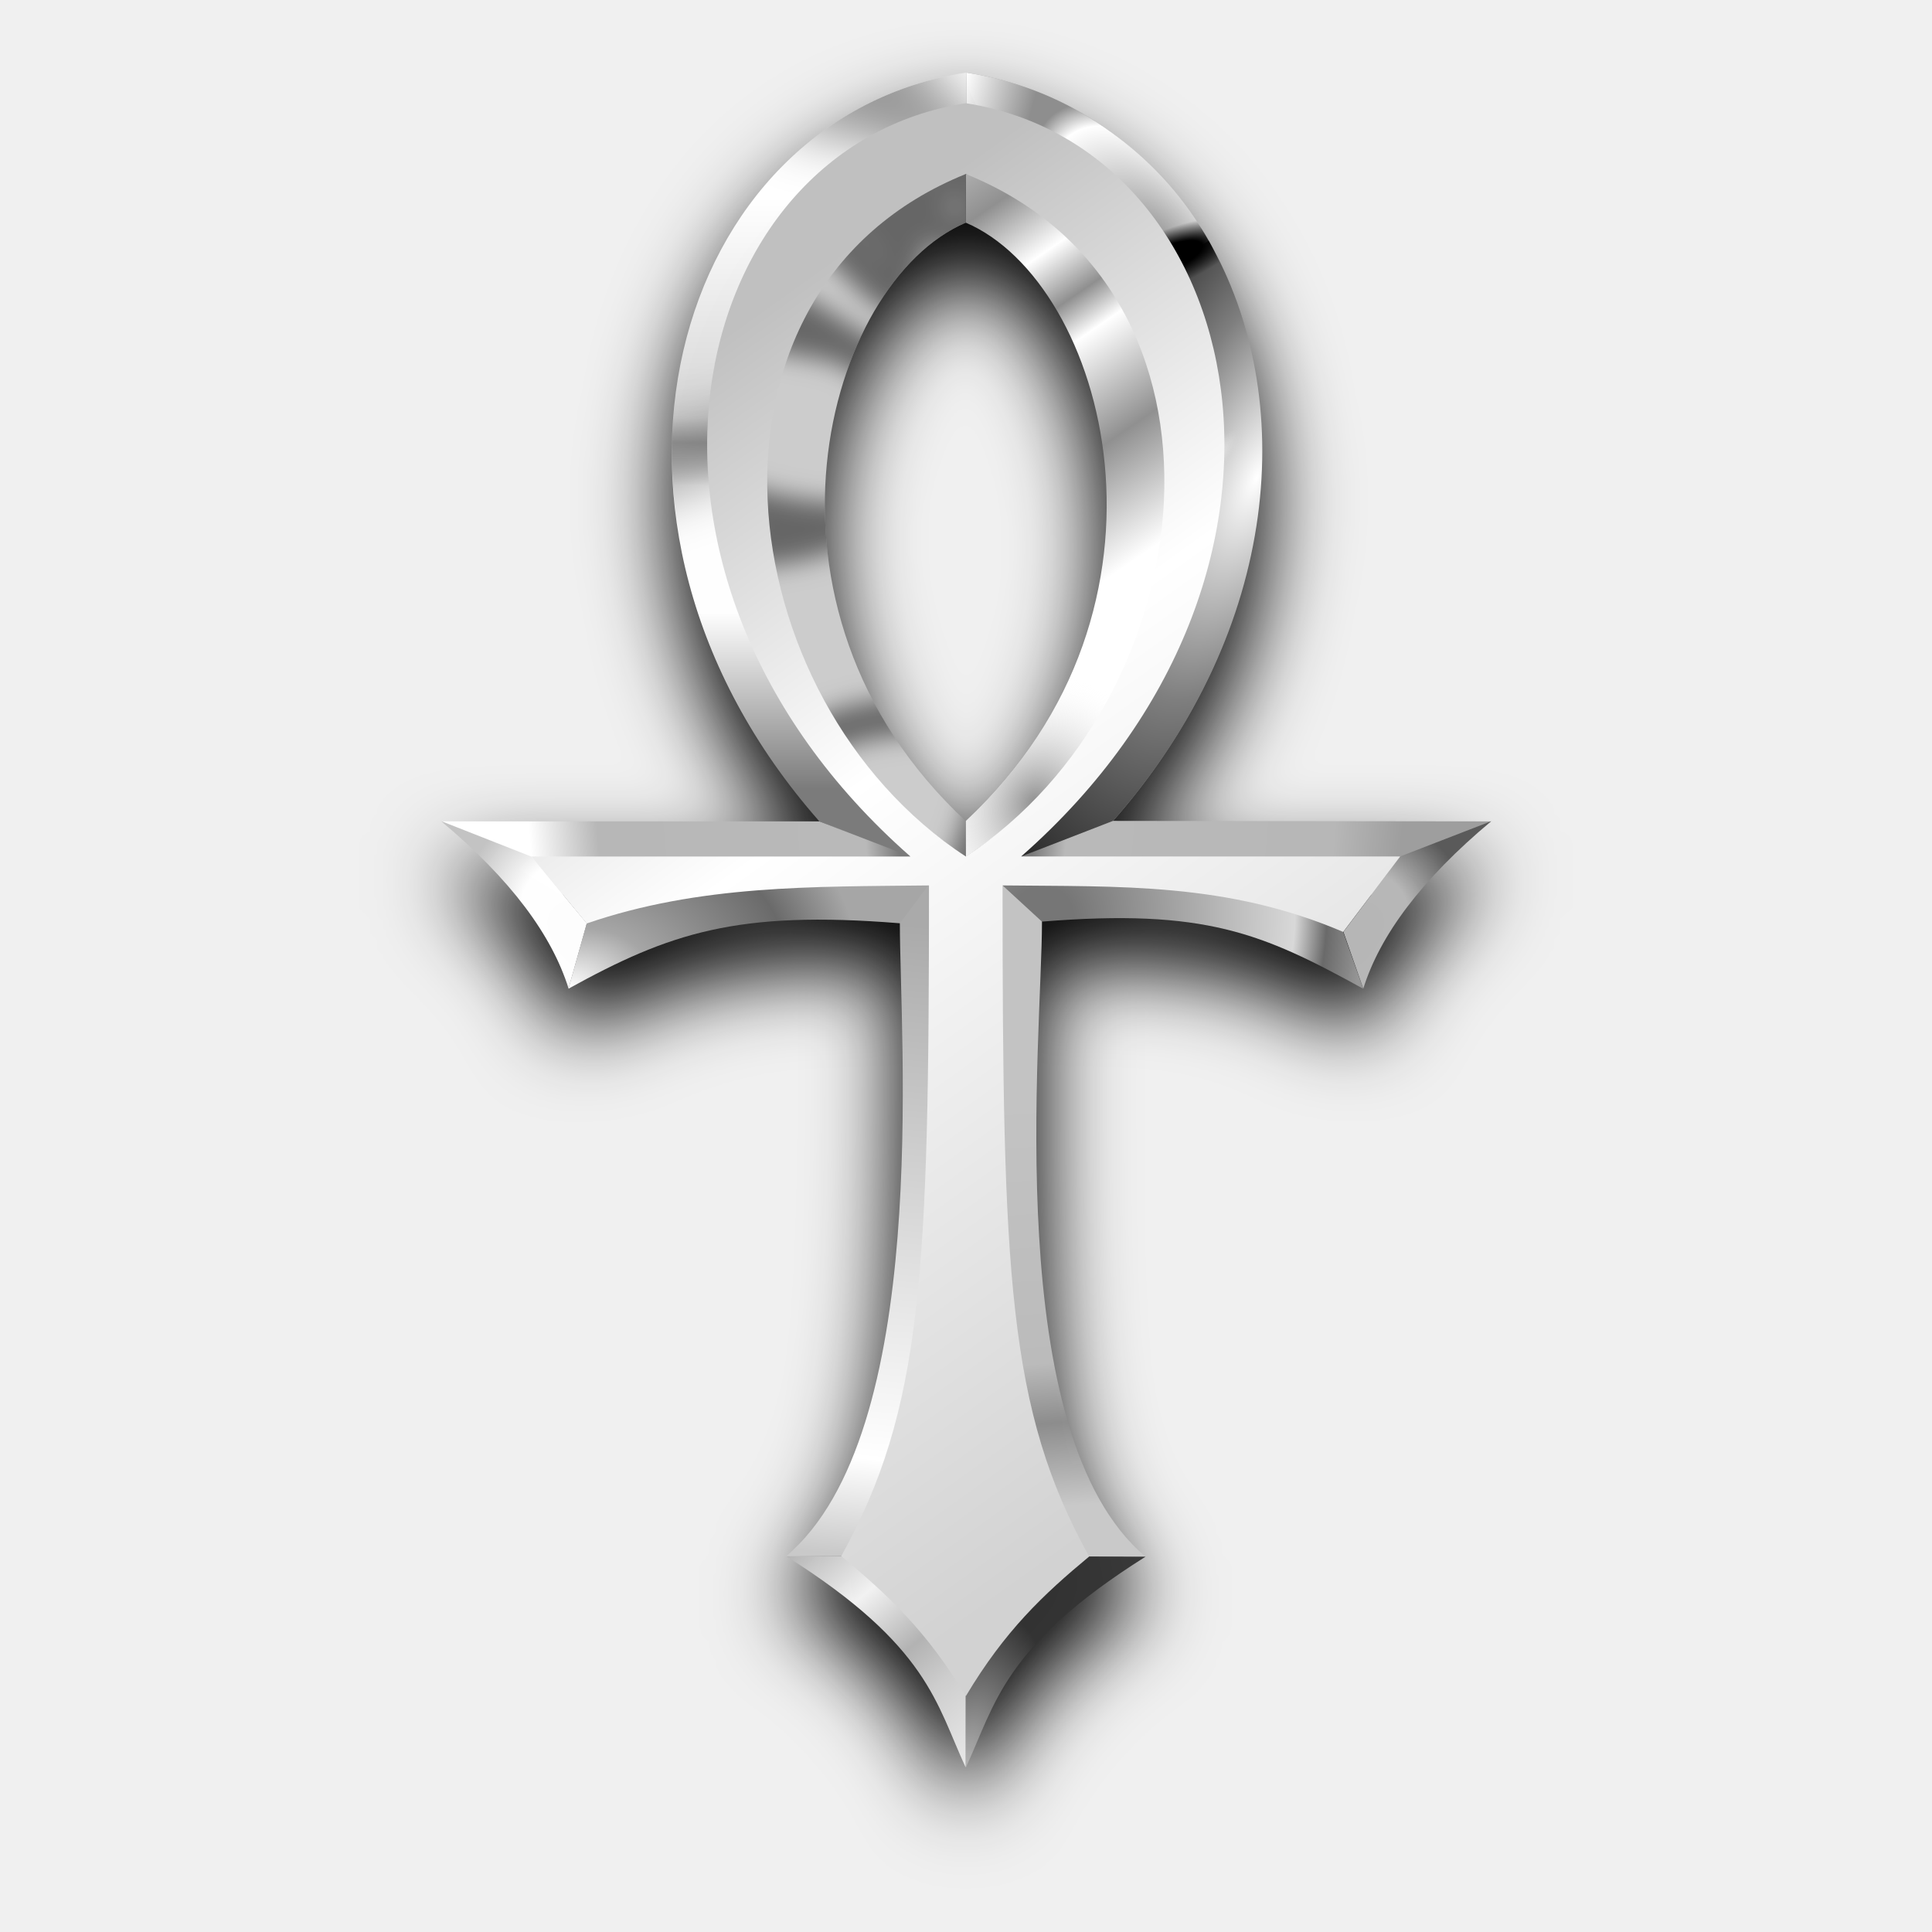
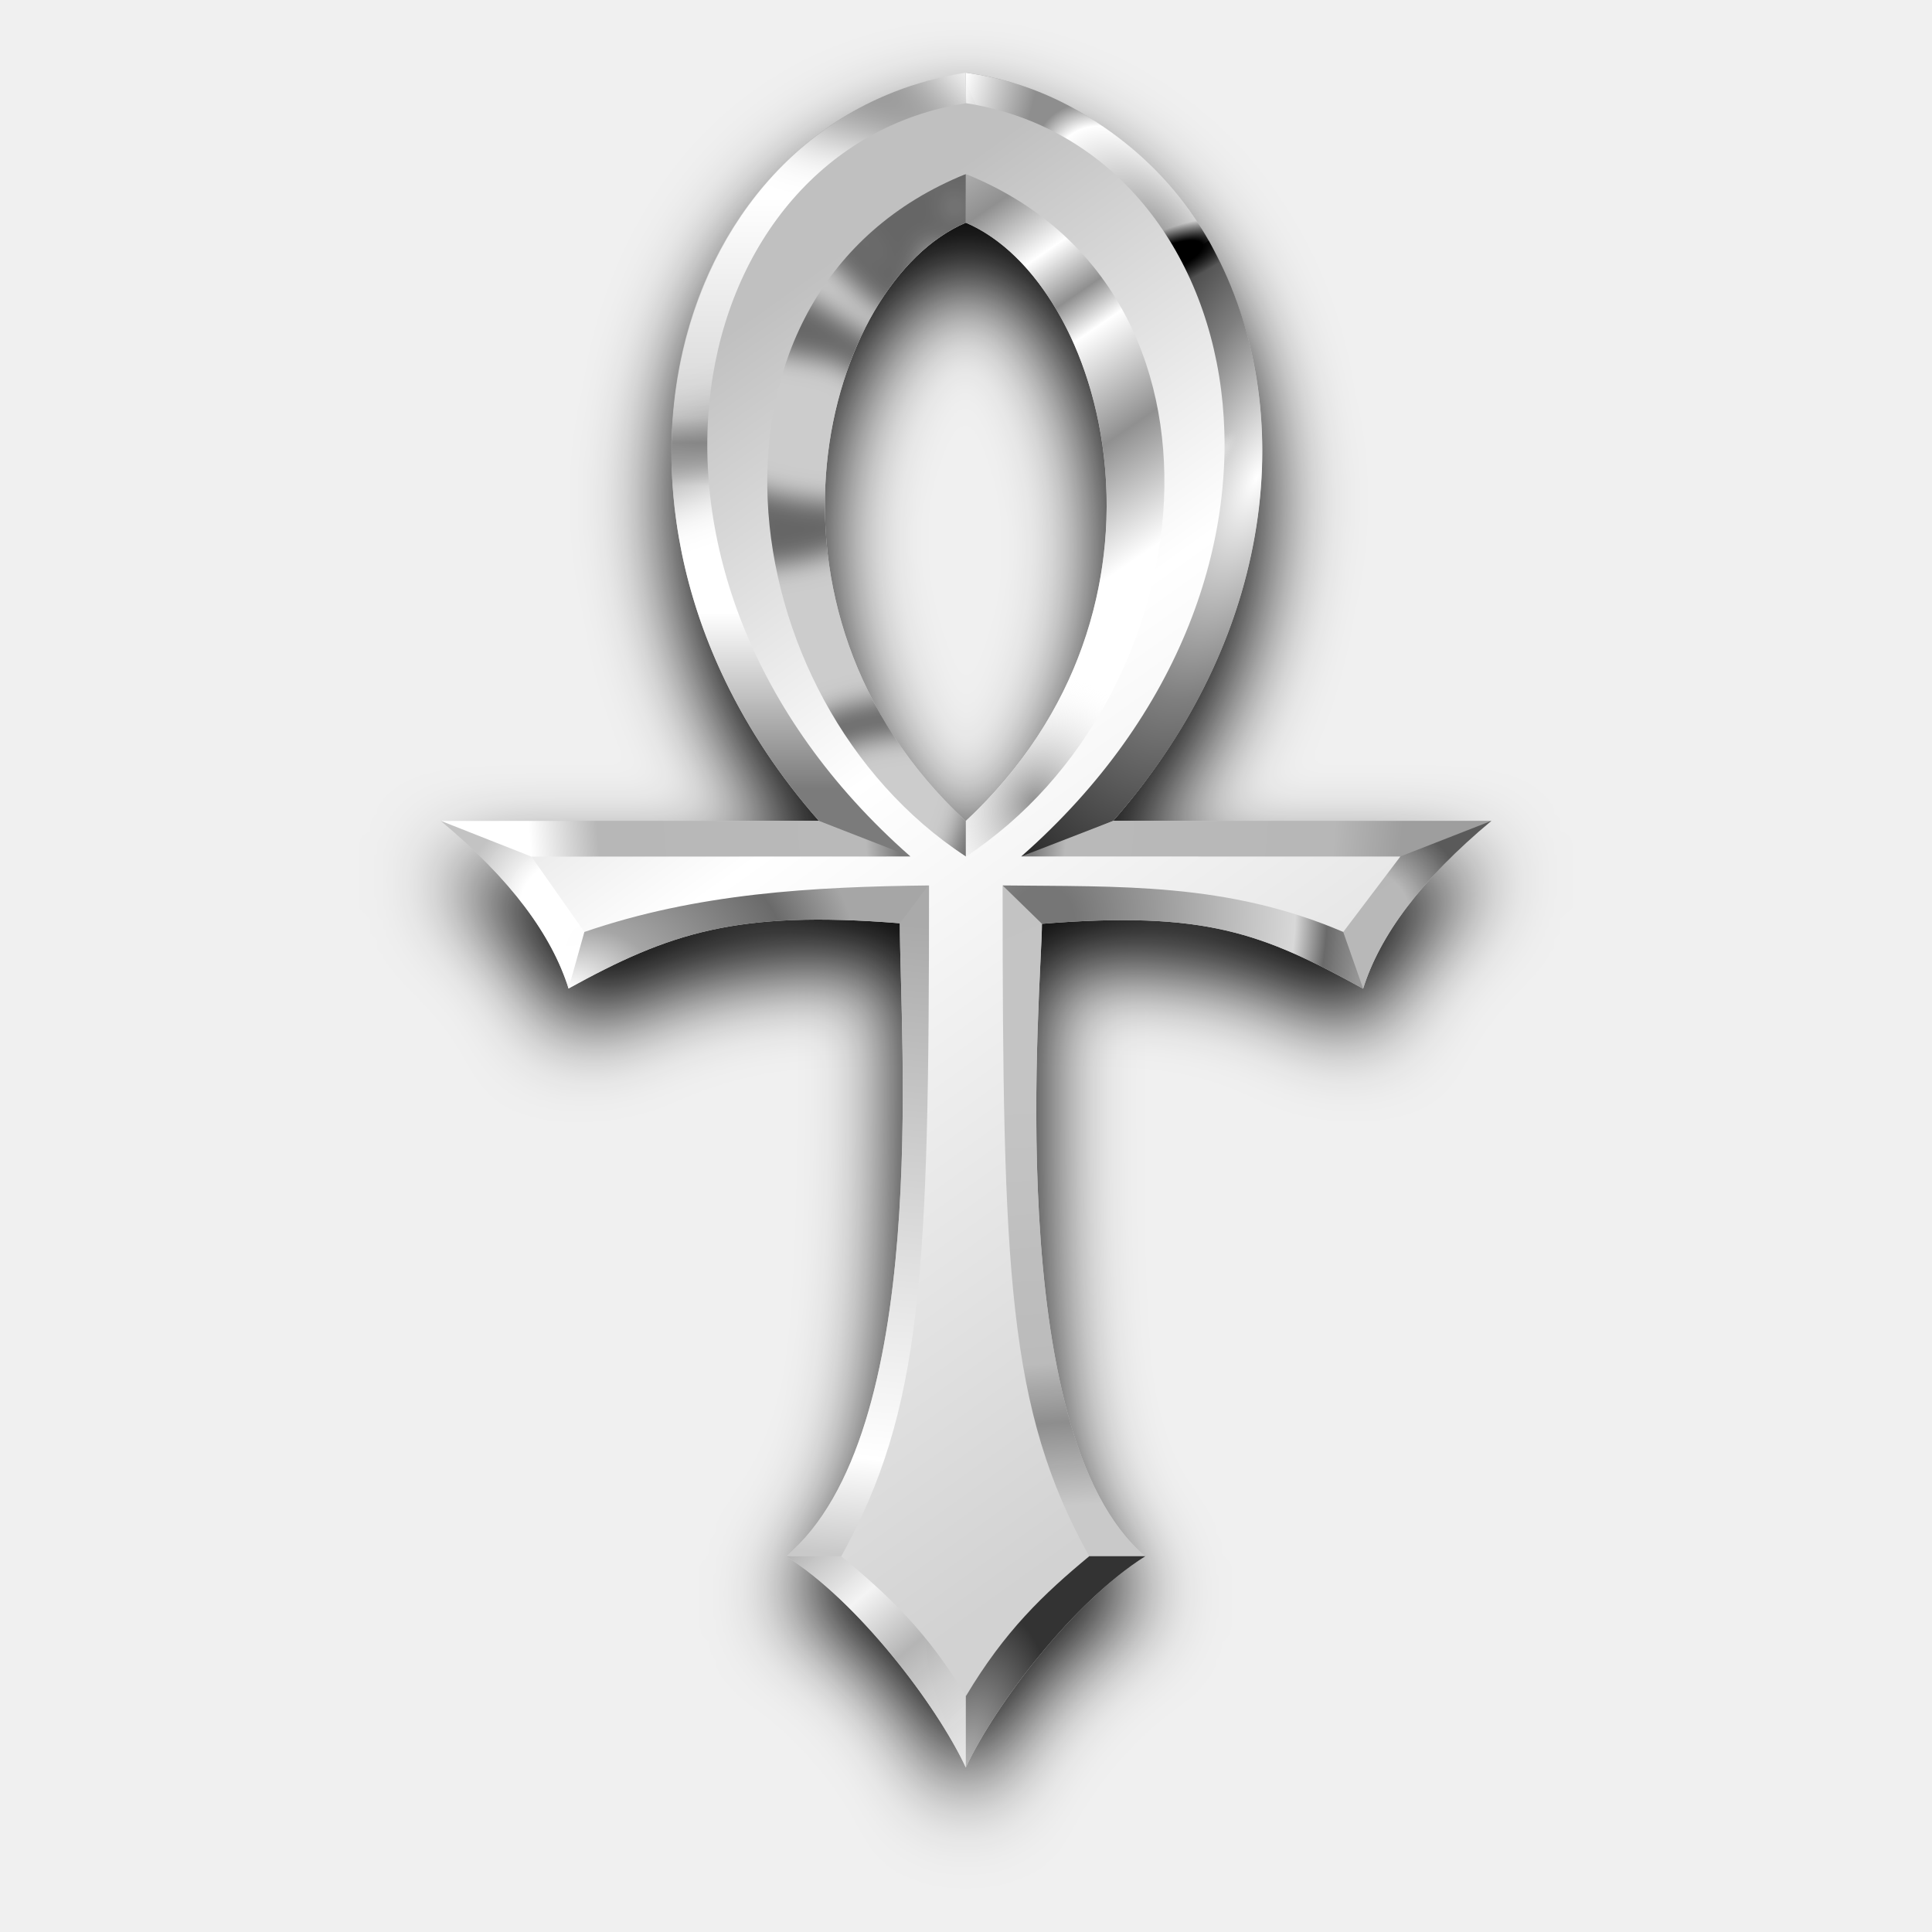
- <svg xmlns="http://www.w3.org/2000/svg" version="1.1" viewBox="0 0 200 200" width="512px" height="512px" xml:space="preserve">
+ <svg xmlns="http://www.w3.org/2000/svg" width="512px" height="512px" version="1.1" viewBox="0 0 200 200" xml:space="preserve">
  <defs>
    <filter id="c" x="-.098" y="-.061" width="1.196" height="1.121" color-interpolation-filters="sRGB">
      <feGaussianBlur stdDeviation="4.439" />
    </filter>
-     <linearGradient id="d" x1="142.88" x2="167.7" y1="6.085" y2="42.341" gradientTransform="translate(-38.928,18.353)" gradientUnits="userSpaceOnUse">
+     <linearGradient id="d" x1="142.88" x2="167.7" y1="6.085" y2="42.341" gradientTransform="matrix(.97467 0 0 .97467 -39.28 12.081)" gradientUnits="userSpaceOnUse">
      <stop stop-color="#adadad" offset="0" />
      <stop stop-color="#909090" offset=".1" />
      <stop stop-color="#fff" offset=".264" />
      <stop stop-color="#8f8f8f" offset=".391" />
      <stop stop-color="#fff" offset=".484" />
      <stop stop-color="#909090" offset=".729" />
      <stop stop-color="#fff" offset="1" />
    </linearGradient>
-     <radialGradient id="e" cx="173.11" cy="50.61" r="12.412" gradientTransform="matrix(.80597 .46062 -.567 .99211 .444 -38.718)" gradientUnits="userSpaceOnUse">
+     <radialGradient id="e" cx="173.11" cy="50.61" r="12.412" gradientTransform="matrix(.78555 .44895 -.55264 .96698 -.90525 -43.544)" gradientUnits="userSpaceOnUse">
      <stop stop-color="#8e8e8e" offset="0" />
      <stop stop-color="#fff" stop-opacity="0" offset="1" />
    </radialGradient>
-     <linearGradient id="f" x1="72.735" x2="72.735" y1="13.672" y2="89.743" gradientUnits="userSpaceOnUse">
+     <linearGradient id="f" x1="72.735" x2="72.735" y1="13.672" y2="89.743" gradientTransform="matrix(.97467 0 0 .97467 -1.3408 -5.8066)" gradientUnits="userSpaceOnUse">
      <stop stop-color="#fff" stop-opacity=".996" offset=".175" />
      <stop stop-color="#d5d5d5" stop-opacity=".996" offset=".482" />
      <stop stop-color="#afafaf" stop-opacity=".996" offset=".517" />
      <stop stop-color="#fff" stop-opacity=".996" offset=".577" />
      <stop stop-color="#fff" stop-opacity=".996" offset=".754" />
      <stop stop-color="#7b7b7b" offset="1" />
    </linearGradient>
-     <radialGradient id="g" cx="161.68" cy="28.904" r="9.928" gradientTransform="matrix(.8067 -.59096 1.0877 1.4848 12.706 78.531)" gradientUnits="userSpaceOnUse">
+     <radialGradient id="g" cx="161.68" cy="28.904" r="9.928" gradientTransform="matrix(.78627 -.57599 1.0601 1.4472 -38.055 77.395)" gradientUnits="userSpaceOnUse">
      <stop stop-color="#838383" offset="0" />
      <stop stop-color="#fff" offset=".844" />
      <stop stop-color="#fff" stop-opacity="0" offset="1" />
    </radialGradient>
-     <radialGradient id="h" cx="185.36" cy="56.123" r="14.238" gradientTransform="matrix(1.6566 .74581 -1.7447 3.8753 -23.908 -305.86)" gradientUnits="userSpaceOnUse">
+     <radialGradient id="h" cx="185.36" cy="56.123" r="14.238" gradientTransform="matrix(1.6146 .72692 -1.7005 3.7771 -73.741 -297.26)" gradientUnits="userSpaceOnUse">
      <stop stop-color="#fff" offset="0" />
      <stop stop-color="#7f7f7f" offset=".417" />
      <stop offset="1" />
    </radialGradient>
    <radialGradient id="i" cx="182.55" cy="56.494" r="14.238" gradientTransform="matrix(.2594 -.26586 .07053 .06881 128.19 93.441)" gradientUnits="userSpaceOnUse">
      <stop stop-color="#fff" offset=".198" />
      <stop stop-color="#d9d9d9" stop-opacity="0" offset="1" />
    </radialGradient>
    <filter id="j" x="-.015" y="-.006" width="1.029" height="1.013" color-interpolation-filters="sRGB">
      <feGaussianBlur stdDeviation=".175" />
    </filter>
-     <radialGradient id="k" cx="175.44" cy="27.123" r="6.822" gradientTransform="matrix(1.3203 -.54872 .16813 .40454 -60.861 112.07)" gradientUnits="userSpaceOnUse">
+     <radialGradient id="k" cx="175.44" cy="27.123" r="6.822" gradientTransform="matrix(1.2869 -.53482 .16387 .39429 -109.76 110.08)" gradientUnits="userSpaceOnUse">
      <stop offset=".454" />
      <stop stop-opacity="0" offset="1" />
    </radialGradient>
-     <radialGradient id="l" cx="112.24" cy="141.59" r="3.704" gradientTransform="matrix(-.39121 -1.8463 -2.6784 .56755 520.41 276.67)" gradientUnits="userSpaceOnUse">
+     <radialGradient id="l" cx="112.24" cy="141.59" r="3.704" gradientTransform="matrix(-2.1721 -10.251 -14.871 3.1512 2408.3 806.65)" gradientUnits="userSpaceOnUse">
      <stop stop-color="#fff" offset="0" />
      <stop stop-color="#a6a6a6" offset=".156" />
      <stop stop-color="#6a6a6a" offset=".406" />
      <stop stop-color="#a6a6a6" offset=".534" />
    </radialGradient>
-     <linearGradient id="m" x1="105.16" x2="112.77" y1="146.7" y2="147.36" gradientTransform="matrix(-5.6965,0,0,5.6965,700.2,-742.48)" gradientUnits="userSpaceOnUse">
+     <linearGradient id="m" x1="105.16" x2="112.77" y1="146.7" y2="147.36" gradientTransform="matrix(-5.5522 0 0 5.5522 681.13 -729.48)" gradientUnits="userSpaceOnUse">
      <stop stop-color="#7a7a7a" offset=".105" />
      <stop stop-color="#b9b9b9" offset=".184" />
      <stop stop-color="#b7b7b7" offset=".834" />
      <stop stop-color="#fff" offset="1" />
    </linearGradient>
-     <linearGradient id="n" x1="105.16" x2="112.77" y1="146.7" y2="147.36" gradientTransform="matrix(5.6965,0,0,5.6965,-492.3,-742.48)" gradientUnits="userSpaceOnUse">
+     <linearGradient id="n" x1="105.16" x2="112.77" y1="146.7" y2="147.36" gradientTransform="matrix(5.5522 0 0 5.5522 -481.17 -729.48)" gradientUnits="userSpaceOnUse">
      <stop stop-color="#7a7a7a" offset=".105" />
      <stop stop-color="#b9b9b9" offset=".184" />
      <stop stop-color="#b7b7b7" offset=".834" />
      <stop stop-color="#9e9e9e" offset="1" />
    </linearGradient>
-     <radialGradient id="o" cx="111.43" cy="149.02" r="1.375" gradientTransform="matrix(1.1912,1.6152,-2.0036,1.4776,277.56,-251.41)" gradientUnits="userSpaceOnUse">
+     <radialGradient id="o" cx="111.43" cy="149.02" r="1.375" gradientTransform="matrix(6.6138 8.9679 -11.124 8.2039 1059.9 -2125.4)" gradientUnits="userSpaceOnUse">
      <stop stop-color="#b7b7b7" stop-opacity=".992" offset=".386" />
      <stop stop-color="#5a5a5a" offset=".702" />
    </radialGradient>
-     <radialGradient id="p" cx="111.7" cy="142.45" r="3.704" gradientTransform="matrix(-.36471 1.8517 -1.6668 -.3283 384.27 -11.509)" gradientUnits="userSpaceOnUse">
+     <radialGradient id="p" cx="111.7" cy="142.45" r="3.704" gradientTransform="matrix(-2.0249 10.281 -9.2544 -1.8228 1652.4 -793.38)" gradientUnits="userSpaceOnUse">
      <stop stop-color="#767676" offset=".094" />
      <stop stop-color="#d8d8d8" offset=".746" />
      <stop stop-color="#6a6a6a" offset=".84" />
      <stop stop-color="#969696" stop-opacity=".992" offset=".951" />
    </radialGradient>
-     <linearGradient id="q" x1="102.26" x2="102.85" y1="159.42" y2="151.65" gradientTransform="matrix(-1,0,0,1,209.34,0)" gradientUnits="userSpaceOnUse">
+     <linearGradient id="q" x1="102.26" x2="102.85" y1="159.42" y2="151.65" gradientTransform="matrix(-5.5522 0 0 5.5522 681.13 -729.48)" gradientUnits="userSpaceOnUse">
      <stop stop-color="#c9c9c9" offset="0" />
      <stop stop-color="#8d8d8d" stop-opacity=".996" offset=".2" />
      <stop stop-color="#bbb" offset=".344" />
      <stop stop-color="#c4c4c4" stop-opacity=".996" offset="1" />
    </linearGradient>
-     <radialGradient id="r" cx="104.71" cy="163.84" r="1.673" gradientTransform="matrix(.97956 .20114 -.39154 1.9068 66.257 -169.14)" gradientUnits="userSpaceOnUse">
+     <radialGradient id="r" cx="104.71" cy="163.84" r="1.673" gradientTransform="matrix(5.4387 1.1168 -2.1739 10.587 -113.29 -1668.6)" gradientUnits="userSpaceOnUse">
      <stop stop-color="#b4b4b4" offset="0" />
-       <stop stop-color="#333" stop-opacity=".957" offset=".917" />
+       <stop stop-color="#333" offset=".917" />
    </radialGradient>
-     <linearGradient id="s" x1="101.32" x2="104.67" y1="160.4" y2="164.34" gradientUnits="userSpaceOnUse">
+     <linearGradient id="s" x1="101.32" x2="104.67" y1="160.4" y2="164.34" gradientTransform="matrix(5.5522 0 0 5.5522 -481.17 -729.48)" gradientUnits="userSpaceOnUse">
      <stop stop-color="#b4b4b4" offset="0" />
      <stop stop-color="#f4f4f4" stop-opacity=".992" offset=".288" />
      <stop stop-color="#b4b4b4" stop-opacity=".992" offset=".541" />
      <stop stop-color="#cecece" stop-opacity=".996" offset=".707" />
      <stop stop-color="#e9e9e9" offset="1" />
    </linearGradient>
-     <linearGradient id="t" x1="102.35" x2="103.44" y1="160.36" y2="148.6" gradientUnits="userSpaceOnUse">
+     <linearGradient id="t" x1="102.35" x2="103.44" y1="160.36" y2="148.6" gradientTransform="matrix(5.5522 0 0 5.5522 -481.17 -729.48)" gradientUnits="userSpaceOnUse">
      <stop stop-color="#c9c9c9" offset="0" />
      <stop stop-color="#fff" offset=".154" />
      <stop stop-color="#aaa" offset="1" />
    </linearGradient>
-     <radialGradient id="u" cx="111.37" cy="148.97" r="1.375" gradientTransform="matrix(-1.1912,1.6152,2.0036,1.4776,-68.215,-251.41)" gradientUnits="userSpaceOnUse">
+     <radialGradient id="u" cx="111.37" cy="148.97" r="1.375" gradientTransform="matrix(-6.6138 8.9679 11.124 8.2039 -859.91 -2125.4)" gradientUnits="userSpaceOnUse">
      <stop stop-color="#fff" stop-opacity=".992" offset=".386" />
      <stop stop-color="#c3c3c3" offset=".702" />
    </radialGradient>
-     <mask id="v" maskUnits="userSpaceOnUse">
-       <path d="m31.614 72.396c-12.141.637-13.048 3.3-16.585 5.488l11.191 11.526 7.773 2.233 4.58-13.277zm-4.375-44.601c-2.077-.83-5.13-5.584-10.649-9l7.246.193 2.385 2.427 1.786-4.494 3.762-.04 3.206-7.23 1.727 13.614-6.873-3.793zm-.652 8.583c-2.752-1.971-11.557-8.583-16.532-9.19l-.077 1.72c1.975 5.032 11.682 1.642 16.608 7.47zm-3.298 15.695c-5.482.039-12.391-1.46-15.64-3.423l.615 6.178c6.126.267 10.503-.754 15.025-2.755z" fill="none" filter="url(#a)" stroke="#fefefe" stroke-linecap="square" stroke-width="4" paint-order="markers fill stroke" />
-     </mask>
    <filter id="a" x="-.179" y="-.128" width="1.357" height="1.197" color-interpolation-filters="sRGB">
      <feGaussianBlur stdDeviation="1.317" />
    </filter>
    <mask id="w" maskUnits="userSpaceOnUse">
      <path d="m65.85 9.404c-3.144-2.808-6.64-5.205-8.6-9.404l-10.425 8.016c4.567-2.542 16.534 2.996 21.099 4.537 1.924.65-3.995-4.014-2.074-3.149zm-12.157 29.202-24.912 8.59-2.516-.903c7.303-2.182 19.162-5.119 27.428-7.687z" fill="#fff" fill-opacity=".996" filter="url(#b)" stroke="#fcfcfc" stroke-linecap="square" stroke-width="4" style="mix-blend-mode:normal" paint-order="markers fill stroke" />
    </mask>
    <filter id="b" x="-.325" y="-.22" width="1.547" height="1.419" color-interpolation-filters="sRGB">
      <feGaussianBlur stdDeviation="3.034" />
    </filter>
-     <radialGradient id="x" cx="104" cy="40.379" r="15.635" gradientTransform="matrix(.47902 .12746 -.69639 2.6171 82.304 -105.26)" gradientUnits="userSpaceOnUse">
+     <radialGradient id="x" cx="103.91" cy="40.386" r="15.635" gradientTransform="matrix(.46689 .12423 -.67875 2.5508 78.881 -108.4)" gradientUnits="userSpaceOnUse">
      <stop stop-color="#fff" offset="0" />
      <stop stop-color="#fff" stop-opacity="0" offset="1" />
    </radialGradient>
-     <linearGradient id="y" x1="112.77" x2="96.571" y1="155.91" y2="133.31" gradientTransform="matrix(5.6965,0,0,5.6965,-492.3,-742.48)" gradientUnits="userSpaceOnUse">
+     <linearGradient id="y" x1="112.77" x2="96.571" y1="155.91" y2="133.31" gradientTransform="matrix(5.5522 0 0 5.5522 -481.17 -729.48)" gradientUnits="userSpaceOnUse">
      <stop stop-color="#d2d2d2" offset="0" />
      <stop stop-color="#fff" offset=".5" />
      <stop stop-color="silver" offset=".798" />
    </linearGradient>
+     <mask id="mask88" maskUnits="userSpaceOnUse">
+       <g transform="matrix(1.026 0 0 1.026 -67.696 -3.3995)">
+         <path transform="matrix(.97467 0 0 .97467 65.981 3.3134)" d="m31.614 72.396c-12.141.637-13.048 3.3-16.585 5.488l11.191 11.526 7.773 2.233 4.58-13.277zm-4.375-44.601c-2.077-.83-5.13-5.584-10.649-9l7.246.193 2.385 2.427 1.786-4.494 3.762-.04 3.206-7.23 1.727 13.614-6.873-3.793zm-.652 8.583c-2.752-1.971-11.557-8.583-16.532-9.19l-.077 1.72c1.975 5.032 11.682 1.642 16.608 7.47zm-3.298 15.695c-5.482.039-12.391-1.46-15.64-3.423l.615 6.178c6.126.267 10.503-.754 15.025-2.755z" fill="none" filter="url(#a)" stroke="#fefefe" stroke-linecap="square" stroke-width="4" paint-order="markers fill stroke" />
+       </g>
+     </mask>
  </defs>
-   <g transform="translate(-33.877 -.70962)">
-     <path transform="translate(29.905,-1.129)" d="m88.792 91.629h-39.15c5.545 5.26 11.346 10.405 13.175 17.323 11.023-6.128 21.684-8.437 34.304-6.772.158 40.337-.431 53.28-11.731 65.527 6.762 2.493 16.592 13.61 18.544 21.851 2.71-9.719 12.962-19.983 18.616-21.864-11.493-11.555-10.748-25.475-10.715-65.689 12.474-1.13 21.892-.175 33.264 6.954 1.756-5.525 5.938-11.282 13.213-17.337l-39.114-.042c28.645-31.547 15.182-72.542-15.194-77.46-30.425 3.748-42.592 46.73-15.212 77.51zm15.157-61.978c16.082 6.595 21.845 42.292-.001 61.946-19.201-17.571-19.362-52.305.001-61.946z" filter="url(#c)" style="mix-blend-mode:normal" />
-     <g stroke-linecap="square" stroke-linejoin="round">
-       <g stroke-width="1.51">
-         <path transform="matrix(.97467 0 0 .97467 32.539 -5.097)" d="m103.95 24.439c31.116 4.758 35.021 48.922 0 72.511l-.001-3.787c24.419-22.73 14.933-57.17.001-63.556z" fill="url(#d)" />
-         <path transform="matrix(.97467 0 0 .97467 32.539 -5.097)" d="m103.95 24.414c31.116 4.758 35.021 48.947 0 72.536l-.001-3.787c24.419-22.73 14.933-57.17.001-63.556z" fill="url(#e)" />
-         <path transform="matrix(.97467 0 0 .97467 32.539 -5.097)" d="m104 13.672c-31.116 4.758-43.814 47.484-15.603 79.524l12.781 5.172c-6.573-7.23-23.757-27.292-21.149-46.492 1.716-12.63 17.093-27.986 23.971-31.77z" fill="url(#f)" />
-       </g>
-       <g stroke-width="1.51">
-         <path d="m133.91 8.23c30.328 4.637 42.69 46.23 15.194 77.458l-12.47 5.079c6.406-7.047 23.182-26.588 20.64-45.302-1.672-12.31-16.66-27.277-23.364-30.965v-6.271z" fill="#8e8e8e" />
-         <path transform="matrix(.97467 0 0 .97467 -16.562 1.563)" d="m168.23 12.106c8.313 5.45 13.825 13.373 16.102 23.84l-10.451-1.476c-.747-3.495 5.958-8.881-4.244-6.922-1.503-2.09-2.582-3.356-4.703-5.62-.782-5.129-9.945-18.276 3.297-9.822z" fill="url(#g)" style="mix-blend-mode:normal" />
-         <path transform="matrix(.97467 0 0 .97467 -16.562 1.563)" d="m180.12 24.679c9.453 16.49 7.846 41.195-10.149 61.632l-12.795 5.21c6.573-7.23 23.785-27.278 21.177-46.478-.416-3.062-1.635-6.283-3.34-9.462-7.782-8.86 1.582-8.304 5.107-10.9z" fill="url(#h)" />
-         <path transform="matrix(.97467 0 0 .97467 -16.562 1.563)" d="m180.07 25.495c9.453 16.49 7.472 39.958-10.523 60.395l-12.795 5.21c6.573-7.23 23.785-27.278 21.177-46.478-.416-3.062-1.635-6.283-3.34-9.462-7.782-8.86 1.956-7.067 5.48-9.665z" fill="url(#i)" filter="url(#j)" style="mix-blend-mode:normal" />
-         <path transform="matrix(.97467 0 0 .97467 -16.562 1.563)" d="m177.1 20.23c2.27 2.83 3.994 5.85 5.05 8.94l-8.333 4.15c-1.545-2.577-3.373-5.098-5.31-7.451z" fill="url(#k)" />
-       </g>
-       <path transform="matrix(5.5522,0,0,5.5522,-447.29,-728.77)" d="m104.67 147.84-7.084.195.015.569-.34 1.216c1.88-1.036 3.136-1.466 6.179-1.22l1.23.624z" fill="url(#l)" />
-       <path transform="matrix(.97467 0 0 .97467 32.539 -5.097)" d="m88.397 93.196h-40.168l12.649 7.793 40.3-2.621-3.11-1.442z" fill="url(#m)" />
-       <path transform="matrix(.97467 0 0 .97467 32.539 -5.097)" d="m119.59 93.144 40.137.052-12.649 7.793-40.314-2.582 3.062-1.481z" fill="url(#n)" />
-       <path transform="matrix(5.5522,0,0,5.5522,-447.29,-728.77)" d="m111.71 148.76 1.061-1.407 1.697-.657c-1.309 1.093-2.077 2.131-2.387 3.122z" fill="url(#o)" />
-       <path transform="matrix(5.5522,0,0,5.5522,-447.29,-728.77)" d="m104.67 147.84h6.903l.133.922.372 1.058c-1.88-1.036-2.945-1.497-5.988-1.251l-1.42.655z" fill="url(#p)" />
-       <path transform="matrix(5.5522,0,0,5.5522,-447.29,-728.77)" d="m106.09 148.57-.735-.676-.195-.182v12.694h2.857c-2.712-2.283-1.927-9.688-1.927-11.837z" fill="url(#q)" />
-       <path transform="matrix(5.5522,0,0,5.5522,-447.29,-728.77)" d="m108.02 160.41-3.344-.007-.006 3.938c.55-1.18.69-2.255 3.35-3.931z" fill="url(#r)" />
-       <path transform="matrix(5.5522,0,0,5.5522,-447.29,-728.77)" d="m101.32 160.4h3.353l-.006 3.938c-.55-1.18-.687-2.262-3.347-3.938z" fill="url(#s)" />
-       <path transform="matrix(5.5522,0,0,5.5522,-447.29,-728.77)" d="m103.44 148.6.743-.992v12.794l-2.863-.002c2.712-2.283 2.12-9.651 2.12-11.8z" fill="url(#t)" />
-       <path transform="matrix(5.5522,0,0,5.5522,-447.29,-728.77)" d="m97.603 148.6-1.03-1.242-1.69-.665c1.31 1.094 2.07 2.132 2.38 3.123z" fill="url(#u)" />
+   <path d="m84.82 89.79h-39.15c5.545 5.26 11.346 10.405 13.175 17.323 11.023-6.128 21.684-8.437 34.304-6.772.158 40.337-.431 53.28-11.731 65.527 6.762 2.493 16.592 13.61 18.544 21.851 2.71-9.719 12.962-19.983 18.616-21.864-11.493-11.555-10.748-25.475-10.715-65.689 12.474-1.13 21.892-.175 33.264 6.954 1.756-5.525 5.938-11.282 13.213-17.337l-39.114-.042c28.645-31.547 15.182-72.542-15.194-77.46-30.425 3.748-42.592 46.73-15.212 77.51zm15.157-61.978c16.082 6.595 21.845 42.292-.001 61.946-19.201-17.571-19.362-52.305.001-61.946z" filter="url(#c)" style="mix-blend-mode:normal" />
+   <g stroke-linecap="square" stroke-linejoin="round">
+     <g stroke-width="1.472">
+       <path d="m100.03 7.519c-.015.002-.03.006-.046.008-.001-2e-4-.003-.001-.004-.001-.281.043-.556.096-.834.145-.181.032-.365.059-.545.094-.349.068-.694.145-1.038.223-.116.026-.234.048-.349.075-.238.056-.472.121-.707.182-.222.057-.446.111-.666.172-.038.011-.076.023-.114.034-18.781 5.311-29.263 25.482-25.445 47.231 1.707 9.854 6.347 20.032 14.489 29.296h-39.131c7.273 6.074 11.493 11.849 13.214 17.351 10.438-5.752 17.401-8.118 34.296-6.752 0 11.932 3.287 52.852-11.771 65.527 7.384 4.653 15.547 15.319 18.6 21.87 3.054-6.552 11.199-17.218 18.583-21.87-15.058-12.676-10.705-59.506-10.705-65.471 16.895-1.366 22.814.965 33.252 6.717 1.721-5.502 6.003-11.304 13.271-17.372h-39.147c.547-.622 1.072-1.249 1.588-1.879.004-.004.007-.009.011-.014.452-.553.892-1.109 1.321-1.669.113-.147.226-.295.338-.443.28-.371.552-.744.822-1.117 13.382-18.462 14.206-39.451 6.245-54.137-.408-.784-.859-1.559-1.351-2.325-1.34-2.117-2.885-4.061-4.638-5.832-5.003-5.019-11.69-8.896-19.538-10.028-2e-5-.005-.001-.01-.001-.015zm-.052 15.532c6.367 2.724 11.718 10.68 13.73 20.624 2.586 12.786-.349 28.858-13.735 41.32-23.8-22.153-14.546-55.718.005-61.944zm-.005 63.174.004 2.434v.004c-.002-.001-.003-.002-.005-.003z" fill="#ccc" />
+       <path d="m99.983 7.527c-30.328 4.638-42.662 46.274-15.166 77.502l12.457 5.041c-6.407-7.047-23.155-26.601-20.613-45.314 1.673-12.31 16.664-27.275 23.368-30.963-.008-2.105 1.183-5.23-.046-6.266z" fill="url(#f)" />
+       <path d="m99.979 18.013c30.328 4.638 34.134 47.683 0 70.674l-.001-3.691c23.8-22.154 14.555-55.722.001-61.946z" fill="url(#d)" />
+       <path d="m99.979 18.013c30.328 4.638 34.134 47.683 0 70.674l-.005-3.691c23.8-22.154 14.562-55.722.008-61.946z" fill="url(#e)" />
    </g>
-     <path d="m133.85 18.722c-30.328 4.638-34.134 47.683 0 70.675l.001-3.691c-23.8-22.155-14.555-55.722-.001-61.946z" fill="#ccc" />
-     <g transform="matrix(.97467 0 0 .97467 99.858 4.023)" mask="url(#v)" opacity=".501" style="mix-blend-mode:normal">
-       <path d="m34.881 15.057c-31.116 4.758-35.025 48.946-.004 72.535l.002-3.787c-24.42-22.73-14.933-57.17-.002-63.556z" />
-     </g>
-     <g stroke-linecap="square" stroke-linejoin="round">
-       <path transform="matrix(.97467 0 0 .97467 69.727 5.334)" d="m65.85 2.97c-31.116 4.76-43.8 47.434-15.589 79.474l12.795 5.21c-6.573-7.23-23.785-27.278-21.177-46.478 1.716-12.63 17.093-27.986 23.971-31.77 3.167-1.743 0-3.183 0-6.435z" fill-opacity=".425" mask="url(#w)" />
-       <path transform="matrix(.97467 0 0 .97467 32.539 -5.097)" d="m104 13.672c31.116 4.758 43.771 47.484 15.56 79.524l-12.766 5.158c6.573-7.23 23.785-27.278 21.177-46.478-1.716-12.63-17.093-27.986-23.971-31.77z" fill="url(#x)" />
-       <path transform="matrix(.97467 0 0 .97467 32.539 -5.097)" d="m103.95 16.919c-30.04 4.683-40.265 49.78-5.882 80.007h-40.253l5.868 7.115c12.01-4.125 24.008-3.898 36.357-4.042 0 41.215-.659 55.602-9.32 71.237 4.86 4.033 9.091 7.935 13.23 14.875 4.137-6.94 8.241-10.803 13.101-14.835-8.66-15.633-9.196-30.059-9.196-71.278 12.35.144 23.816-.351 36.18 4.94l6.045-8.013h-40.253c34.383-30.228 24.162-75.325-5.878-80.007zm0 7.52c30.616 12.36 25.512 55.793 0 72.485-25.513-16.694-30.616-60.129 0-72.485z" fill="url(#y)" />
+     <path d="m99.983 7.527c29.352 3.953 42.74 46.224 15.244 77.452l-12.47 5.079c6.406-7.047 23.182-26.588 20.64-45.302-1.672-12.31-16.66-27.277-23.364-30.965l-.05-6.264z" fill="#8e8e8e" stroke-width="1.51" />
+     <path d="m113.53 12.653c8.102 5.312 13.475 13.034 15.694 23.236l-10.186-1.439c-.728-3.406 5.807-8.656-4.136-6.747-1.465-2.037-2.517-3.271-4.584-5.478-.762-4.999-9.694-17.813 3.212-9.573z" fill="url(#g)" stroke-width="1.472" style="mix-blend-mode:normal" />
+     <path d="m125.12 24.907c9.214 16.072 7.652 40.152-9.887 60.071l-12.476 5.078c6.407-7.047 23.183-26.587 20.641-45.301-.405-2.984-1.594-6.124-3.255-9.222-7.585-8.636 1.542-8.094 4.978-10.624z" fill="url(#h)" stroke-width="1.472" />
+     <path transform="matrix(.97467 0 0 .97467 -50.439 .85338)" d="m180.07 25.495c9.453 16.49 7.472 39.958-10.523 60.395l-12.795 5.21c6.573-7.23 23.785-27.278 21.177-46.478-.416-3.062-1.635-6.283-3.34-9.462-7.782-8.86 1.956-7.067 5.48-9.665z" fill="url(#i)" filter="url(#j)" stroke-width="1.51" style="mix-blend-mode:normal" />
+     <path d="m122.18 20.571c2.212 2.758 3.893 5.702 4.922 8.714l-8.122 4.045c-1.506-2.512-3.288-4.969-5.176-7.262z" fill="url(#k)" stroke-width="1.472" />
+     <path d="m99.982 91.358-39.332 1.083.083 3.159c-2.116.379-2.706 2.667-1.877 6.729 10.438-5.752 17.401-8.117 34.296-6.752l6.829 3.465z" fill="url(#l)" stroke-width="5.552" />
+     <path d="m84.775 84.978h-39.133l12.356 7.646 39.279-2.555-3.031-1.405z" fill="url(#m)" stroke-width=".975" />
+     <path d="m115.23 84.978 39.156-0-12.369 7.646-39.293-2.517 2.984-1.444z" fill="url(#n)" stroke-width=".975" />
+     <g stroke-width="5.552">
+       <path d="m138.53 96.023 6.431-7.359 9.422-3.686c-7.268 6.069-11.55 11.87-13.271 17.373z" fill="url(#o)" />
+       <path d="m99.982 91.358h38.327l.741 5.117 2.063 5.876c-10.438-5.752-16.357-8.083-33.253-6.717l-7.878 3.408z" fill="url(#p)" />
+       <path d="m103.79 91.659-1.084-1.01v70.455c5.286.001 8.594 1.736 15.863-1e-5-15.058-12.676-10.705-59.507-10.705-65.471z" fill="url(#q)" />
+       <path d="m99.982 161.1c-.025 7.291-9.144 2.878 0 21.87 3.054-6.552 11.199-17.217 18.583-21.87z" fill="url(#r)" />
+       <path d="m99.982 161.1v21.87c-3.054-6.552-11.215-17.217-18.6-21.87 3.587-3.278 12.4 0 18.6 0z" fill="url(#s)" />
+       <path d="m93.153 95.577 4.125-5.508v71.035h-15.896c15.058-12.676 11.771-53.595 11.771-65.527z" fill="url(#t)" />
+       <path d="m60.744 95.577-5.732-6.901-9.37-3.698c7.273 6.074 11.493 11.848 13.214 17.351z" fill="url(#u)" />
    </g>
  </g>
+   <path d="m99.982 18.012c-30.328 4.638-34.143 47.683-.009 70.675l.001-3.691c-23.8-22.155-14.546-55.722.008-61.946z" fill="#ccc" />
+   <path transform="matrix(.97467 0 0 .97467 65.981 3.3134)" d="m34.884 15.081c-31.116 4.758-35.028 48.922-.008 72.511l.002-3.787c-24.42-22.73-14.925-57.169.006-63.555z" mask="url(#mask88)" opacity=".501" style="mix-blend-mode:normal" />
+   <g stroke-linecap="square" stroke-linejoin="round">
+     <path transform="matrix(.97467 0 0 .97467 35.85 4.6244)" d="m65.85 2.97c-31.299 4.76-43.8 47.434-15.589 79.474l12.795 5.21c-6.573-7.23-23.785-27.278-21.177-46.478 1.716-12.63 17.093-27.986 23.971-31.77 3.167-1.743 0-3.183 0-6.435z" fill-opacity=".425" mask="url(#w)" />
+     <path d="m99.983 7.527c29.811 4.105 42.707 46.274 15.211 77.502l-12.443 5.027c6.407-7.047 23.183-26.587 20.641-45.301-1.673-12.31-16.66-27.277-23.364-30.965z" fill="url(#x)" stroke-width=".975" />
+     <path d="m100.01 10.684c-29.279 4.564-39.272 48.517-5.76 77.979l-39.233.014 5.481 7.798c11.706-4.021 23.639-4.675 35.675-4.814 0 40.171-.642 54.205-9.084 69.444 4.737 3.931 8.863 7.722 12.897 14.487 4.032-6.764 8.03-10.557 12.767-14.487-8.441-15.237-8.963-29.27-8.963-69.445 12.037.14 23.213-.342 35.264 4.815l5.912-7.81-39.254-.002c33.512-29.462 23.577-73.415-5.702-77.979zm-.027 7.33c29.84 12.047 24.866 54.38 0 70.649-24.867-16.271-29.84-58.606 0-70.649z" fill="url(#y)" stroke-width=".975" />
+   </g>
</svg>
